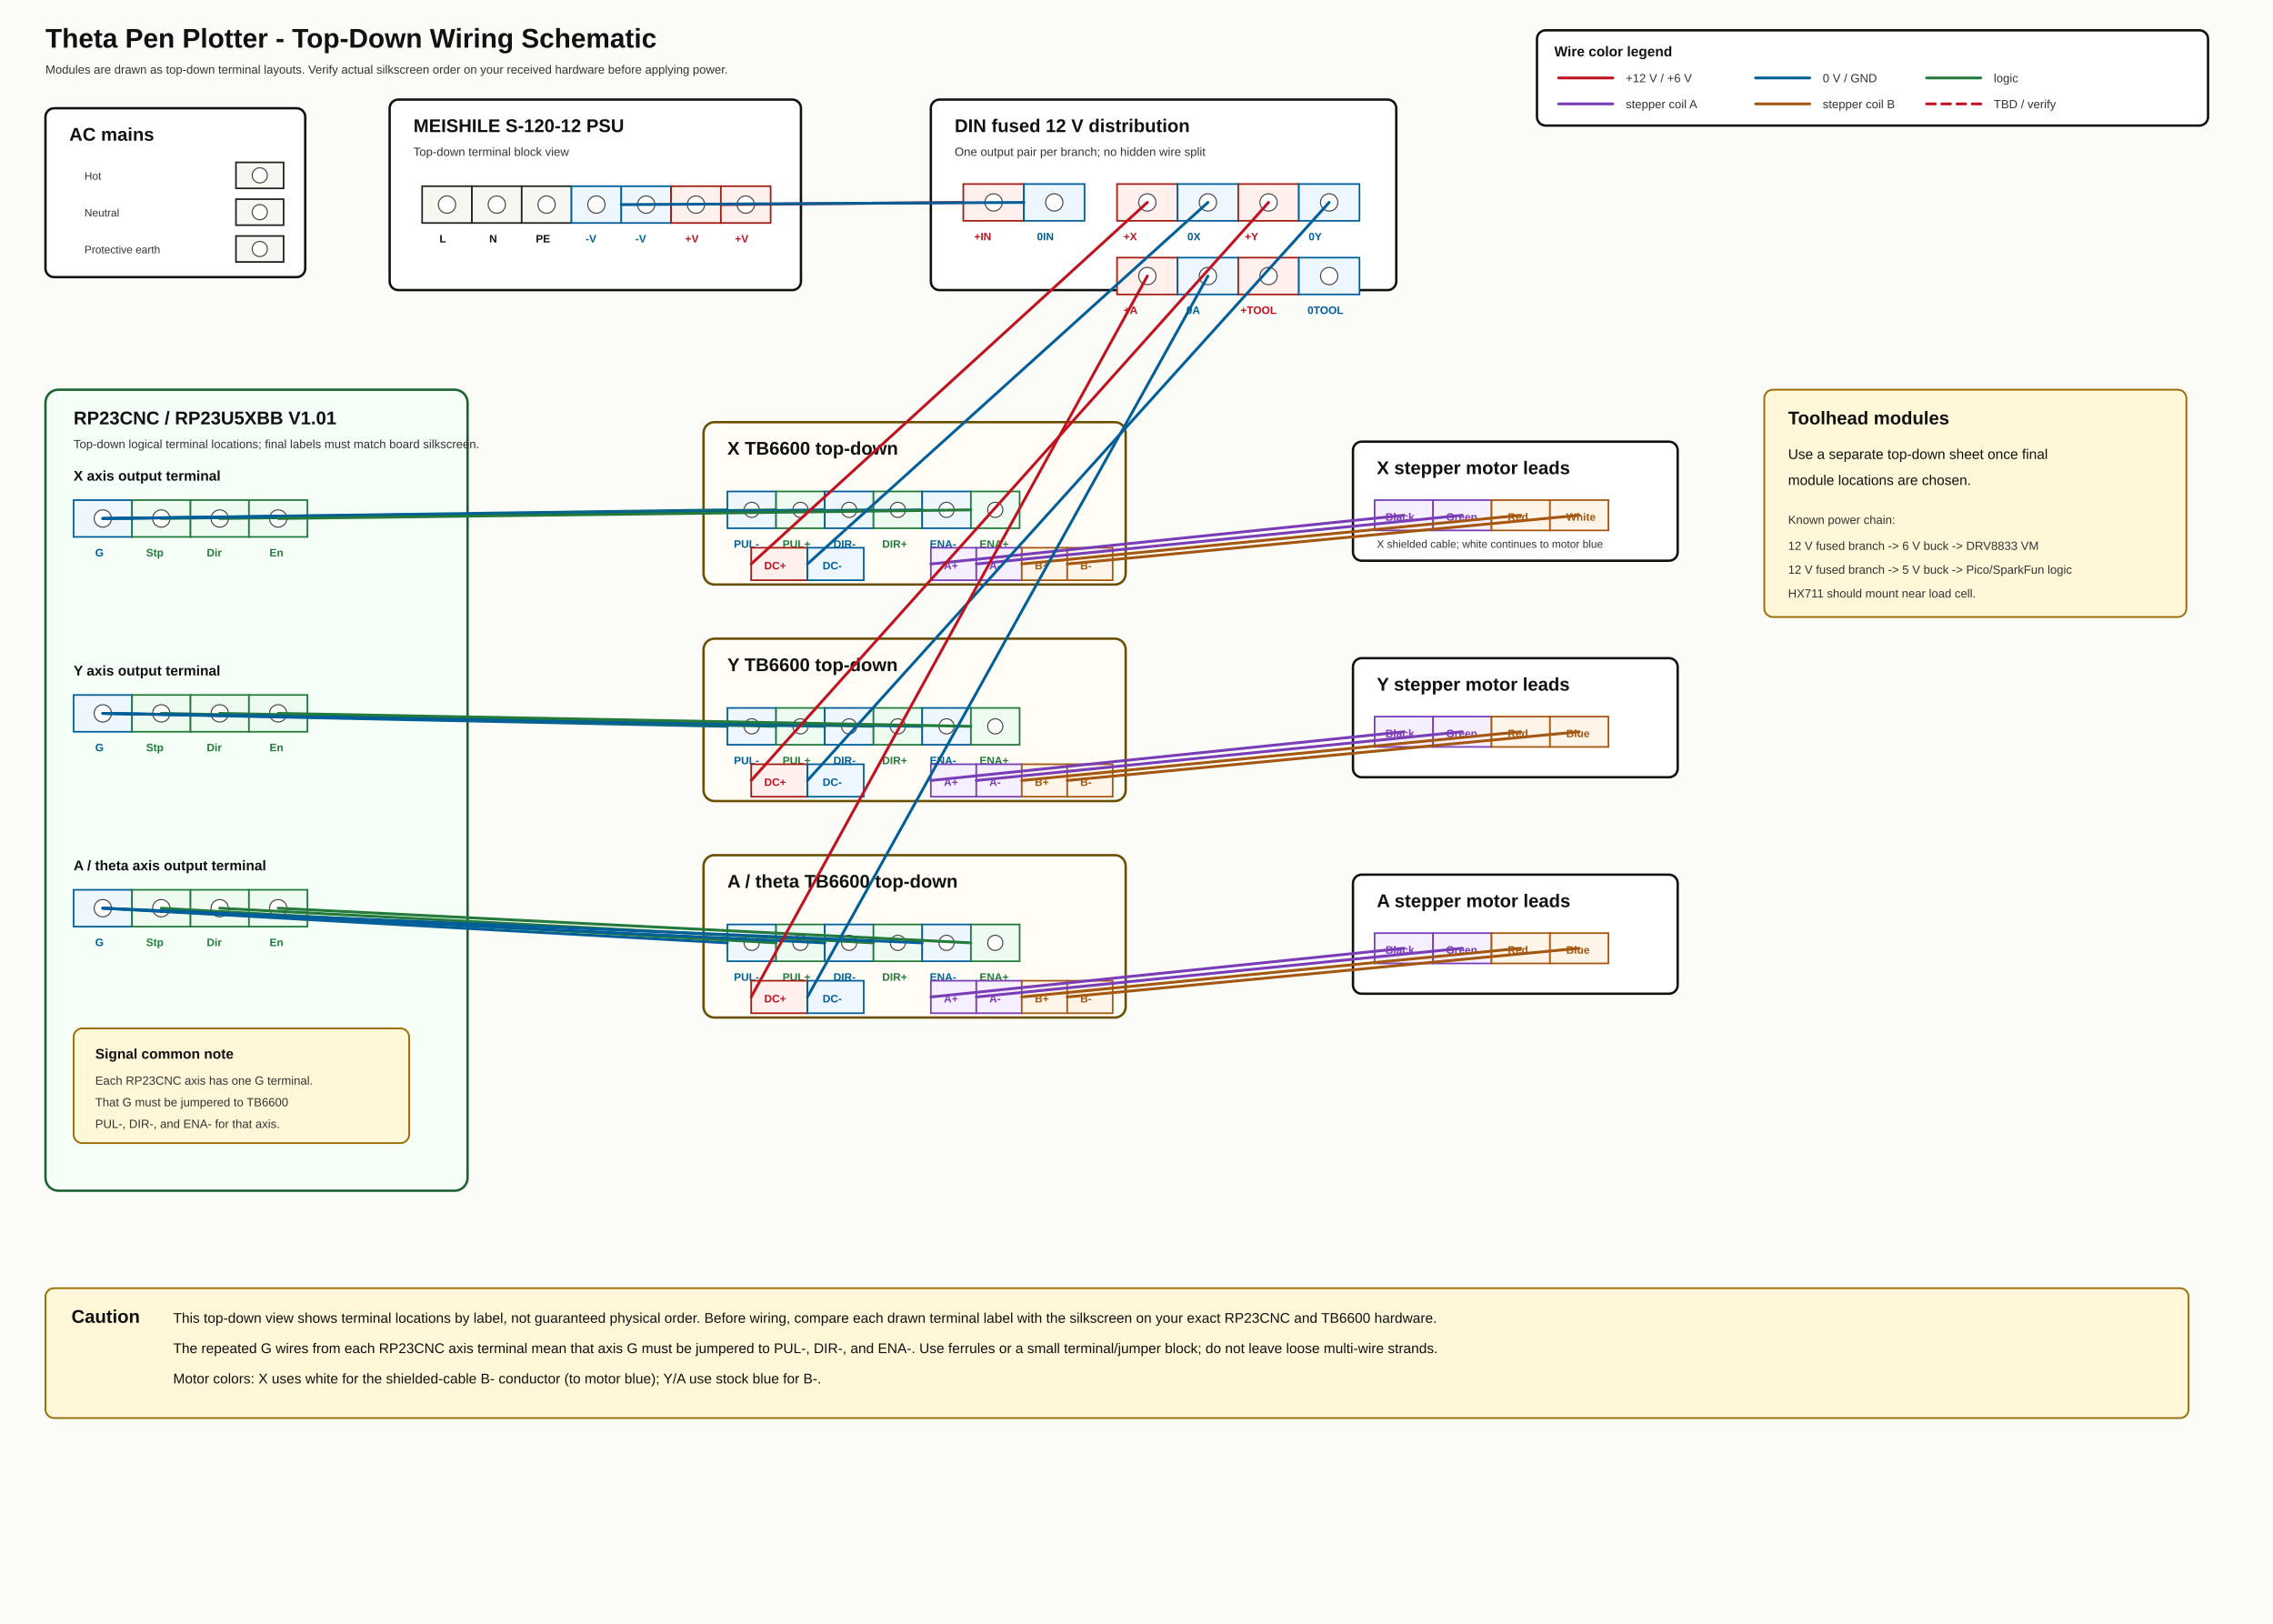
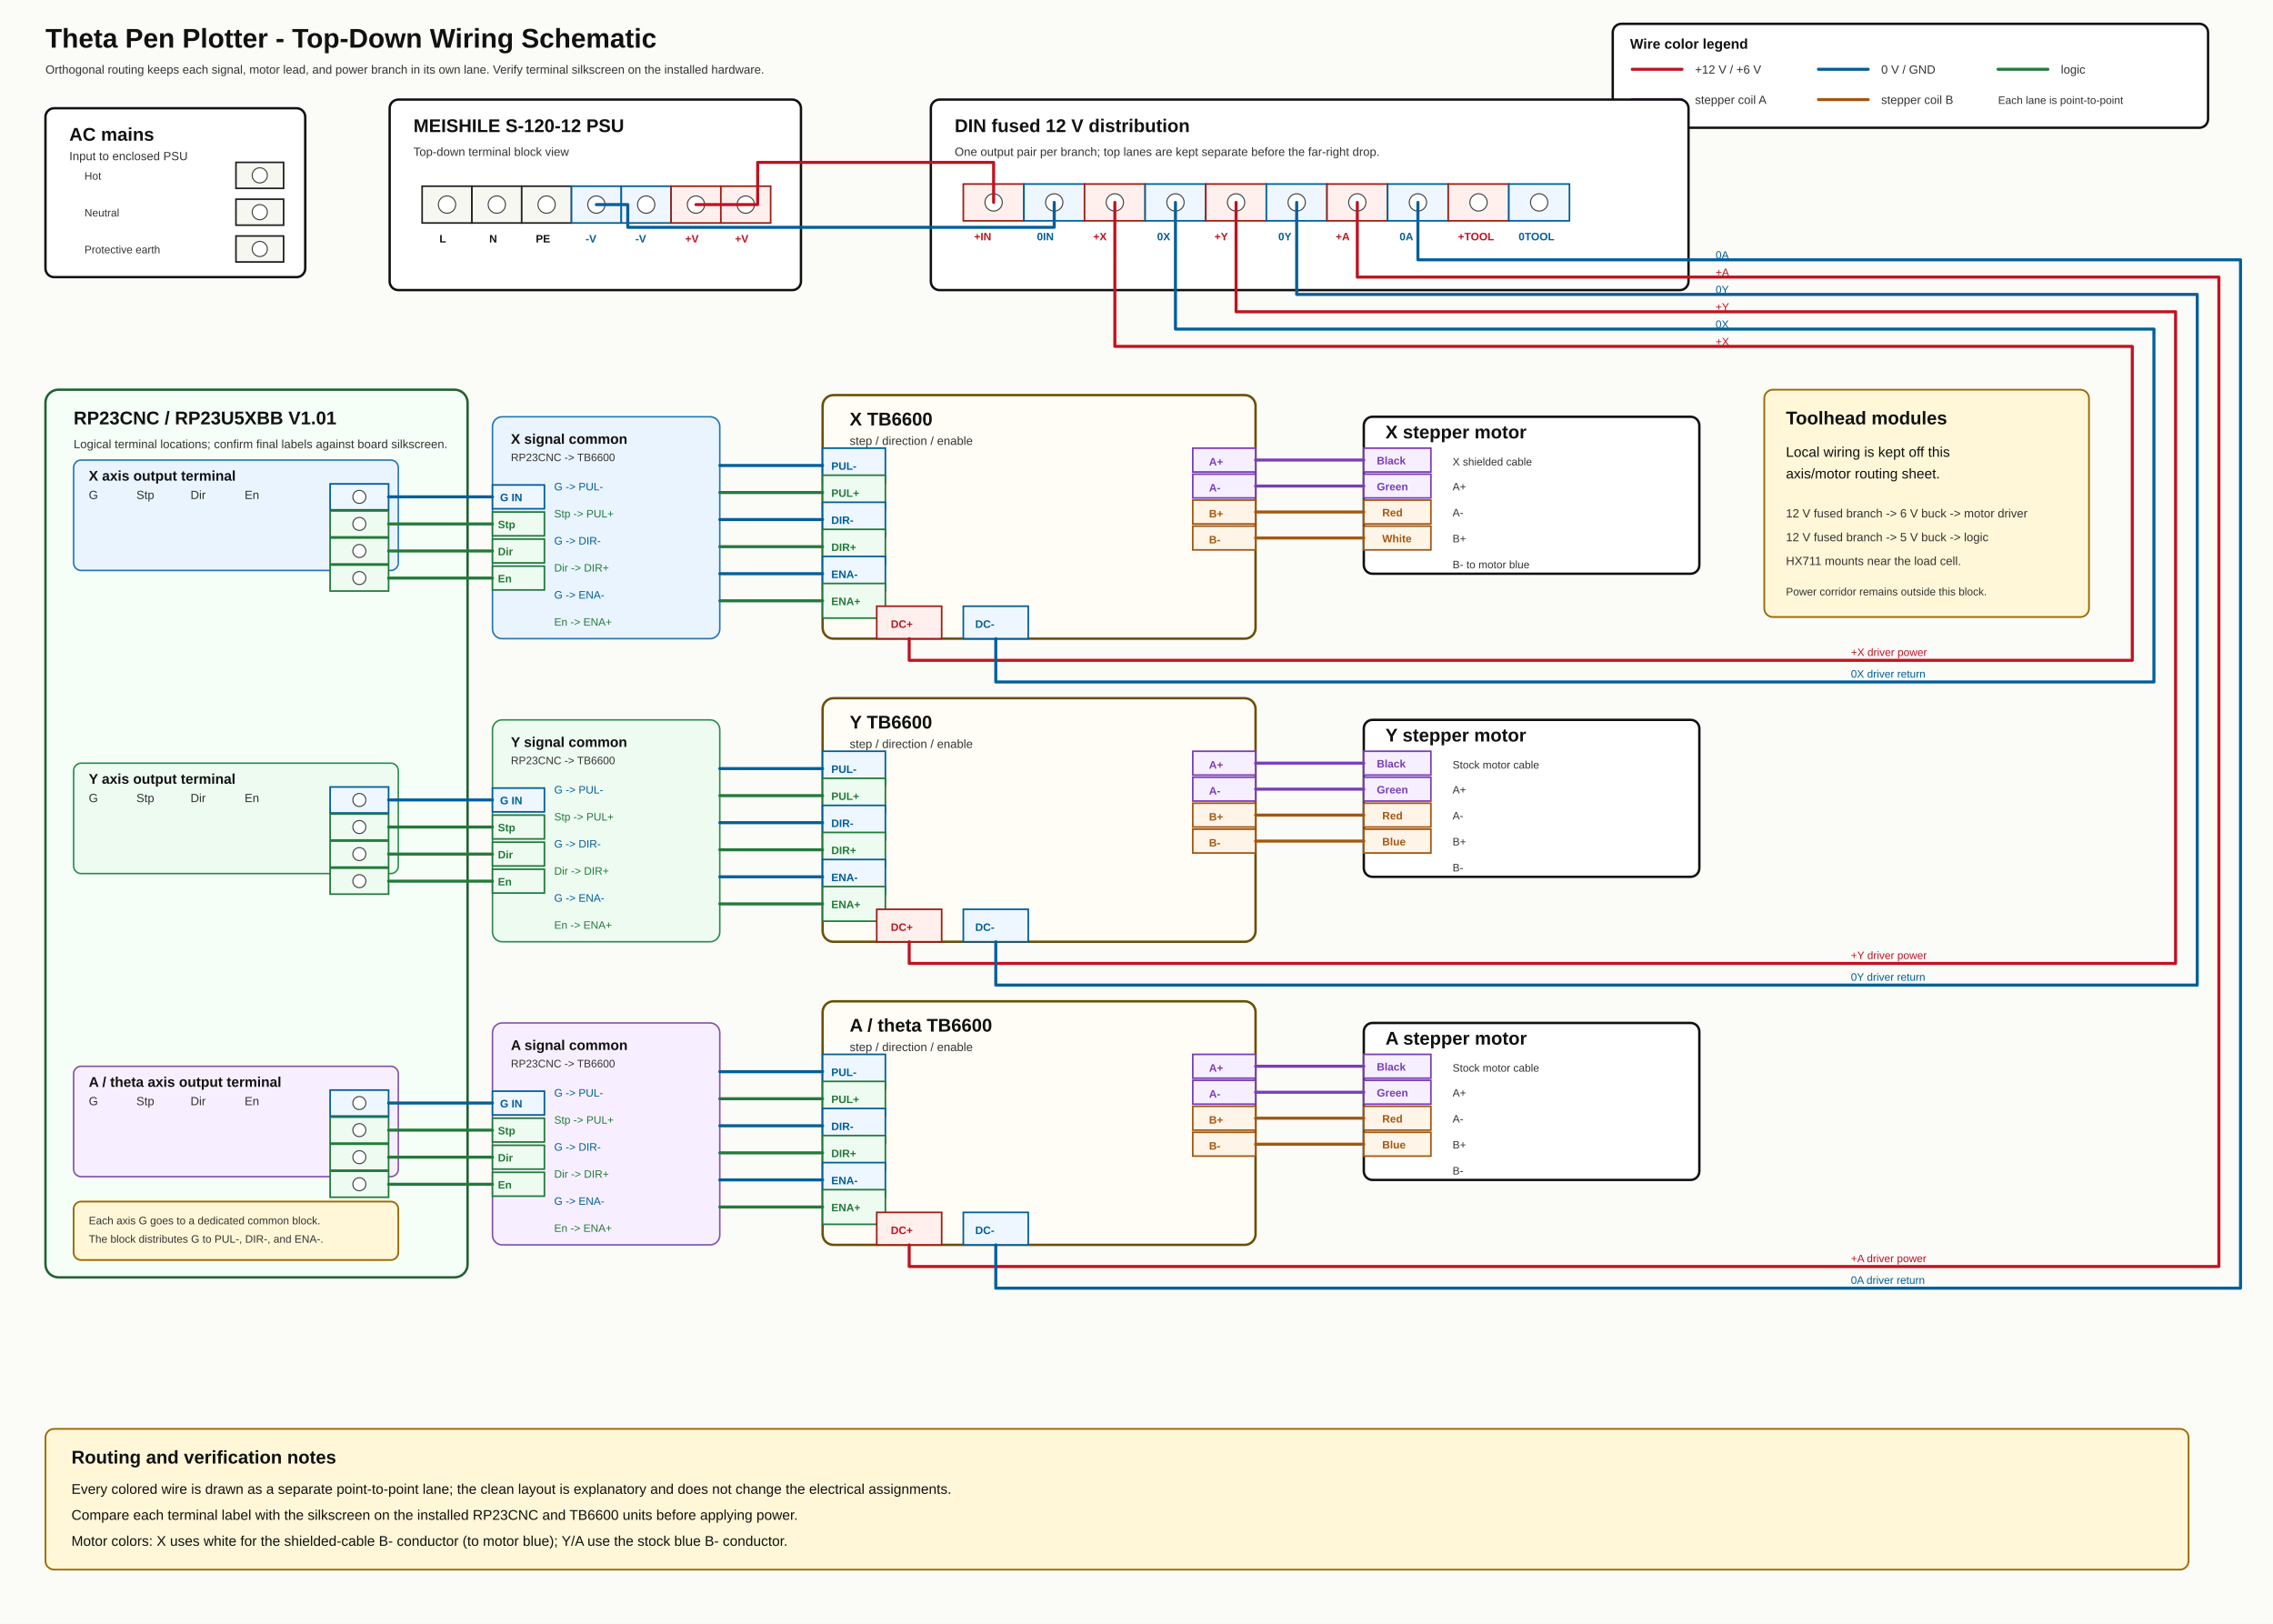
<svg xmlns="http://www.w3.org/2000/svg" width="2100" height="1500" viewBox="0 0 2100 1500">
  <defs>
    <style>
      .page { fill: #fbfbf8; }
      .module { fill: #fff; stroke: #101010; stroke-width: 2.2; }
      .board { fill: #f6fff7; stroke: #1c6330; stroke-width: 2.2; }
      .driver { fill: #fffdf6; stroke: #6b4f00; stroke-width: 2.2; }
      .terminal { fill: #f7f7f2; stroke: #222; stroke-width: 1.5; }
      .term-red { fill: #fff0ee; stroke: #9f1d13; stroke-width: 1.5; }
      .term-blue { fill: #eef6ff; stroke: #005f99; stroke-width: 1.5; }
      .term-green { fill: #eefbf1; stroke: #237a3b; stroke-width: 1.5; }
      .term-purple { fill: #f6efff; stroke: #7a3db8; stroke-width: 1.5; }
      .term-brown { fill: #fff4e8; stroke: #a45710; stroke-width: 1.5; }
-       .term-tbd { fill: #fff8f7; stroke: #c1121f; stroke-width: 1.7; stroke-dasharray: 5 4; }
      .screw { fill: #fff; stroke: #444; stroke-width: 1; }
-       .slot { stroke: #555; stroke-width: 1; }
-       .wire { fill: none; stroke-width: 2.6; stroke-linecap: round; stroke-linejoin: round; }
+       .wire { fill: none; stroke-width: 2.8; stroke-linecap: round; stroke-linejoin: round; }
      .pwr { stroke: #c1121f; }
      .gnd { stroke: #005f99; }
      .sig { stroke: #237a3b; }
      .coil-a { stroke: #7a3db8; }
      .coil-b { stroke: #a45710; }
-       .tbd { stroke: #c1121f; stroke-dasharray: 8 6; }
      .title { font: 700 25px Arial, sans-serif; fill: #111; }
      .h1 { font: 700 17px Arial, sans-serif; fill: #111; }
      .h2 { font: 700 13px Arial, sans-serif; fill: #111; }
      .txt { font: 13px Arial, sans-serif; fill: #111; }
      .small { font: 11px Arial, sans-serif; fill: #333; }
      .tiny { font: 10px Arial, sans-serif; fill: #333; }
      .pinlabel { font: 700 10px Arial, sans-serif; fill: #111; }
      .red { fill: #c1121f; }
      .blue { fill: #005f99; }
      .green { fill: #237a3b; }
      .purple { fill: #7a3db8; }
      .brown { fill: #a45710; }
      .note { fill: #fff7d7; stroke: #9a6b00; stroke-width: 1.6; }
+       .axis-x { fill: #e9f4ff; stroke: #2274b7; stroke-width: 1.4; }
+       .axis-y { fill: #eefbf1; stroke: #2b8b4b; stroke-width: 1.4; }
+       .axis-a { fill: #f7efff; stroke: #8251ad; stroke-width: 1.4; }
    </style>
  </defs>
  <rect class="page" x="0" y="0" width="2100" height="1500" />
  <text class="title" x="42" y="44">Theta Pen Plotter - Top-Down Wiring Schematic</text>
-   <text class="small" x="42" y="68">Modules are drawn as top-down terminal layouts. Verify actual silkscreen order on your received hardware before applying power.</text>
-   <g transform="translate(1420 28)">
-     <rect class="module" x="0" y="0" width="620" height="88" rx="8" />
-     <text class="h2" x="16" y="24">Wire color legend</text>
-     <line class="wire pwr" x1="20" y1="44" x2="70" y2="44" />
-     <text class="small" x="82" y="48">+12 V / +6 V</text>
-     <line class="wire gnd" x1="202" y1="44" x2="252" y2="44" />
-     <text class="small" x="264" y="48">0 V / GND</text>
-     <line class="wire sig" x1="360" y1="44" x2="410" y2="44" />
-     <text class="small" x="422" y="48">logic</text>
-     <line class="wire coil-a" x1="20" y1="68" x2="70" y2="68" />
-     <text class="small" x="82" y="72">stepper coil A</text>
-     <line class="wire coil-b" x1="202" y1="68" x2="252" y2="68" />
-     <text class="small" x="264" y="72">stepper coil B</text>
-     <line class="wire tbd" x1="360" y1="68" x2="410" y2="68" />
-     <text class="small" x="422" y="72">TBD / verify</text>
+   <text class="small" x="42" y="68">Orthogonal routing keeps each signal, motor lead, and power branch in its own lane. Verify terminal silkscreen on the installed hardware.</text>
+   <g transform="translate(1490 22)">
+     <rect class="module" x="0" y="0" width="550" height="96" rx="8" />
+     <text class="h2" x="16" y="23">Wire color legend</text>
+     <line class="wire pwr" x1="18" y1="42" x2="64" y2="42" />
+     <text class="small" x="76" y="46">+12 V / +6 V</text>
+     <line class="wire gnd" x1="190" y1="42" x2="236" y2="42" />
+     <text class="small" x="248" y="46">0 V / GND</text>
+     <line class="wire sig" x1="356" y1="42" x2="402" y2="42" />
+     <text class="small" x="414" y="46">logic</text>
+     <line class="wire coil-a" x1="18" y1="70" x2="64" y2="70" />
+     <text class="small" x="76" y="74">stepper coil A</text>
+     <line class="wire coil-b" x1="190" y1="70" x2="236" y2="70" />
+     <text class="small" x="248" y="74">stepper coil B</text>
+     <text class="tiny" x="356" y="74">Each lane is point-to-point</text>
  </g>
  <g id="power">
    <rect class="module" x="42" y="100" width="240" height="156" rx="8" />
    <text class="h1" x="64" y="130">AC mains</text>
+     <text class="small" x="64" y="148">Input to enclosed PSU</text>
    <rect class="terminal" x="218" y="150" width="44" height="24" />
    <circle class="screw" cx="240" cy="162" r="7" />
    <text class="tiny" x="78" y="166">Hot</text>
    <rect class="terminal" x="218" y="184" width="44" height="24" />
    <circle class="screw" cx="240" cy="196" r="7" />
    <text class="tiny" x="78" y="200">Neutral</text>
    <rect class="terminal" x="218" y="218" width="44" height="24" />
    <circle class="screw" cx="240" cy="230" r="7" />
    <text class="tiny" x="78" y="234">Protective earth</text>
    <rect class="module" x="360" y="92" width="380" height="176" rx="8" />
    <text class="h1" x="382" y="122">MEISHILE S-120-12 PSU</text>
    <text class="small" x="382" y="144">Top-down terminal block view</text>
    <g transform="translate(390 172)">
      <rect class="terminal" x="0" y="0" width="46" height="34" />
      <circle class="screw" cx="23" cy="17" r="8" />
      <text class="pinlabel" x="16" y="52">L</text>
      <rect class="terminal" x="46" y="0" width="46" height="34" />
      <circle class="screw" cx="69" cy="17" r="8" />
      <text class="pinlabel" x="62" y="52">N</text>
      <rect class="terminal" x="92" y="0" width="46" height="34" />
      <circle class="screw" cx="115" cy="17" r="8" />
      <text class="pinlabel" x="105" y="52">PE</text>
      <rect class="term-blue" x="138" y="0" width="46" height="34" />
      <circle class="screw" cx="161" cy="17" r="8" />
      <text class="pinlabel blue" x="151" y="52">-V</text>
      <rect class="term-blue" x="184" y="0" width="46" height="34" />
      <circle class="screw" cx="207" cy="17" r="8" />
      <text class="pinlabel blue" x="197" y="52">-V</text>
      <rect class="term-red" x="230" y="0" width="46" height="34" />
      <circle class="screw" cx="253" cy="17" r="8" />
      <text class="pinlabel red" x="243" y="52">+V</text>
      <rect class="term-red" x="276" y="0" width="46" height="34" />
      <circle class="screw" cx="299" cy="17" r="8" />
      <text class="pinlabel red" x="289" y="52">+V</text>
    </g>
-     <line class="wire" x1="262" y1="162" x2="390" y2="189" />
-     <line class="wire" x1="262" y1="196" x2="436" y2="189" />
-     <line class="wire" x1="262" y1="230" x2="482" y2="189" />
-     <rect class="module" x="860" y="92" width="430" height="176" rx="8" />
+     <path class="wire" d="M262 162 H320 V150 H413 V189" />
+     <path class="wire" d="M262 196 H340 V170 H459 V189" />
+     <path class="wire" d="M262 230 H300 V250 H505 V189" />
+     <rect class="module" x="860" y="92" width="700" height="176" rx="8" />
    <text class="h1" x="882" y="122">DIN fused 12 V distribution</text>
-     <text class="small" x="882" y="144">One output pair per branch; no hidden wire split</text>
+     <text class="small" x="882" y="144">One output pair per branch; top lanes are kept separate before the far-right drop.</text>
    <g transform="translate(890 170)">
      <rect class="term-red" x="0" y="0" width="56" height="34" />
      <circle class="screw" cx="28" cy="17" r="8" />
      <text class="pinlabel red" x="10" y="52">+IN</text>
      <rect class="term-blue" x="56" y="0" width="56" height="34" />
      <circle class="screw" cx="84" cy="17" r="8" />
      <text class="pinlabel blue" x="68" y="52">0IN</text>
-       <rect class="term-red" x="142" y="0" width="56" height="34" />
-       <circle class="screw" cx="170" cy="17" r="8" />
-       <text class="pinlabel red" x="148" y="52">+X</text>
-       <rect class="term-blue" x="198" y="0" width="56" height="34" />
-       <circle class="screw" cx="226" cy="17" r="8" />
-       <text class="pinlabel blue" x="207" y="52">0X</text>
-       <rect class="term-red" x="254" y="0" width="56" height="34" />
-       <circle class="screw" cx="282" cy="17" r="8" />
-       <text class="pinlabel red" x="260" y="52">+Y</text>
-       <rect class="term-blue" x="310" y="0" width="56" height="34" />
-       <circle class="screw" cx="338" cy="17" r="8" />
-       <text class="pinlabel blue" x="319" y="52">0Y</text>
-     </g>
-     <g transform="translate(1032 238)">
-       <rect class="term-red" x="0" y="0" width="56" height="34" />
-       <circle class="screw" cx="28" cy="17" r="8" />
-       <text class="pinlabel red" x="6" y="52">+A</text>
-       <rect class="term-blue" x="56" y="0" width="56" height="34" />
-       <circle class="screw" cx="84" cy="17" r="8" />
-       <text class="pinlabel blue" x="64" y="52">0A</text>
      <rect class="term-red" x="112" y="0" width="56" height="34" />
      <circle class="screw" cx="140" cy="17" r="8" />
-       <text class="pinlabel red" x="114" y="52">+TOOL</text>
+       <text class="pinlabel red" x="120" y="52">+X</text>
      <rect class="term-blue" x="168" y="0" width="56" height="34" />
      <circle class="screw" cx="196" cy="17" r="8" />
-       <text class="pinlabel blue" x="176" y="52">0TOOL</text>
-     </g>
-     <line class="wire pwr" x1="666" y1="189" x2="890" y2="187" />
-     <line class="wire gnd" x1="574" y1="189" x2="946" y2="187" />
+       <text class="pinlabel blue" x="179" y="52">0X</text>
+       <rect class="term-red" x="224" y="0" width="56" height="34" />
+       <circle class="screw" cx="252" cy="17" r="8" />
+       <text class="pinlabel red" x="232" y="52">+Y</text>
+       <rect class="term-blue" x="280" y="0" width="56" height="34" />
+       <circle class="screw" cx="308" cy="17" r="8" />
+       <text class="pinlabel blue" x="291" y="52">0Y</text>
+       <rect class="term-red" x="336" y="0" width="56" height="34" />
+       <circle class="screw" cx="364" cy="17" r="8" />
+       <text class="pinlabel red" x="344" y="52">+A</text>
+       <rect class="term-blue" x="392" y="0" width="56" height="34" />
+       <circle class="screw" cx="420" cy="17" r="8" />
+       <text class="pinlabel blue" x="403" y="52">0A</text>
+       <rect class="term-red" x="448" y="0" width="56" height="34" />
+       <circle class="screw" cx="476" cy="17" r="8" />
+       <text class="pinlabel red" x="457" y="52">+TOOL</text>
+       <rect class="term-blue" x="504" y="0" width="56" height="34" />
+       <circle class="screw" cx="532" cy="17" r="8" />
+       <text class="pinlabel blue" x="513" y="52">0TOOL</text>
+     </g>
+     <path class="wire pwr" d="M643 189 H700 V150 H918 V187" />
+     <path class="wire gnd" d="M551 189 H580 V210 H974 V187" />
+     <text class="tiny red" x="1585" y="319">+X</text>
+     <text class="tiny blue" x="1585" y="303">0X</text>
+     <text class="tiny red" x="1585" y="287">+Y</text>
+     <text class="tiny blue" x="1585" y="271">0Y</text>
+     <text class="tiny red" x="1585" y="255">+A</text>
+     <text class="tiny blue" x="1585" y="239">0A</text>
  </g>
  <g id="rp23">
-     <rect class="board" x="42" y="360" width="390" height="740" rx="12" />
+     <rect class="board" x="42" y="360" width="390" height="820" rx="12" />
    <text class="h1" x="68" y="392">RP23CNC / RP23U5XBB V1.01</text>
-     <text class="small" x="68" y="414">Top-down logical terminal locations; final labels must match board silkscreen.</text>
-     <g transform="translate(68 462)">
-       <text class="h2" x="0" y="-18">X axis output terminal</text>
-       <rect class="term-blue" x="0" y="0" width="54" height="34" />
-       <circle class="screw" cx="27" cy="17" r="8" />
-       <text class="pinlabel blue" x="20" y="52">G</text>
-       <rect class="term-green" x="54" y="0" width="54" height="34" />
-       <circle class="screw" cx="81" cy="17" r="8" />
-       <text class="pinlabel green" x="67" y="52">Stp</text>
-       <rect class="term-green" x="108" y="0" width="54" height="34" />
-       <circle class="screw" cx="135" cy="17" r="8" />
-       <text class="pinlabel green" x="123" y="52">Dir</text>
-       <rect class="term-green" x="162" y="0" width="54" height="34" />
-       <circle class="screw" cx="189" cy="17" r="8" />
-       <text class="pinlabel green" x="181" y="52">En</text>
-     </g>
-     <g transform="translate(68 642)">
-       <text class="h2" x="0" y="-18">Y axis output terminal</text>
-       <rect class="term-blue" x="0" y="0" width="54" height="34" />
-       <circle class="screw" cx="27" cy="17" r="8" />
-       <text class="pinlabel blue" x="20" y="52">G</text>
-       <rect class="term-green" x="54" y="0" width="54" height="34" />
-       <circle class="screw" cx="81" cy="17" r="8" />
-       <text class="pinlabel green" x="67" y="52">Stp</text>
-       <rect class="term-green" x="108" y="0" width="54" height="34" />
-       <circle class="screw" cx="135" cy="17" r="8" />
-       <text class="pinlabel green" x="123" y="52">Dir</text>
-       <rect class="term-green" x="162" y="0" width="54" height="34" />
-       <circle class="screw" cx="189" cy="17" r="8" />
-       <text class="pinlabel green" x="181" y="52">En</text>
-     </g>
-     <g transform="translate(68 822)">
-       <text class="h2" x="0" y="-18">A / theta axis output terminal</text>
-       <rect class="term-blue" x="0" y="0" width="54" height="34" />
-       <circle class="screw" cx="27" cy="17" r="8" />
-       <text class="pinlabel blue" x="20" y="52">G</text>
-       <rect class="term-green" x="54" y="0" width="54" height="34" />
-       <circle class="screw" cx="81" cy="17" r="8" />
-       <text class="pinlabel green" x="67" y="52">Stp</text>
-       <rect class="term-green" x="108" y="0" width="54" height="34" />
-       <circle class="screw" cx="135" cy="17" r="8" />
-       <text class="pinlabel green" x="123" y="52">Dir</text>
-       <rect class="term-green" x="162" y="0" width="54" height="34" />
-       <circle class="screw" cx="189" cy="17" r="8" />
-       <text class="pinlabel green" x="181" y="52">En</text>
-     </g>
-     <rect class="note" x="68" y="950" width="310" height="106" rx="8" />
-     <text class="h2" x="88" y="978">Signal common note</text>
-     <text class="small" x="88" y="1002">Each RP23CNC axis has one G terminal.</text>
-     <text class="small" x="88" y="1022">That G must be jumpered to TB6600</text>
-     <text class="small" x="88" y="1042">PUL-, DIR-, and ENA- for that axis.</text>
-   </g>
-   <g id="x-driver" transform="translate(650 390)">
-     <rect class="driver" x="0" y="0" width="390" height="150" rx="10" />
-     <text class="h1" x="22" y="30">X TB6600 top-down</text>
-     <g transform="translate(22 64)">
-       <rect class="term-blue" x="0" y="0" width="45" height="34" />
-       <circle class="screw" cx="22.5" cy="17" r="7" />
-       <text class="pinlabel blue" x="6" y="52">PUL-</text>
-       <rect class="term-green" x="45" y="0" width="45" height="34" />
-       <circle class="screw" cx="67.5" cy="17" r="7" />
-       <text class="pinlabel green" x="51" y="52">PUL+</text>
-       <rect class="term-blue" x="90" y="0" width="45" height="34" />
-       <circle class="screw" cx="112.5" cy="17" r="7" />
-       <text class="pinlabel blue" x="98" y="52">DIR-</text>
-       <rect class="term-green" x="135" y="0" width="45" height="34" />
-       <circle class="screw" cx="157.5" cy="17" r="7" />
-       <text class="pinlabel green" x="143" y="52">DIR+</text>
-       <rect class="term-blue" x="180" y="0" width="45" height="34" />
-       <circle class="screw" cx="202.5" cy="17" r="7" />
-       <text class="pinlabel blue" x="187" y="52">ENA-</text>
-       <rect class="term-green" x="225" y="0" width="45" height="34" />
-       <circle class="screw" cx="247.5" cy="17" r="7" />
-       <text class="pinlabel green" x="233" y="52">ENA+</text>
-     </g>
-     <g transform="translate(44 116)">
-       <rect class="term-red" x="0" y="0" width="52" height="30" />
-       <text class="pinlabel red" x="12" y="20">DC+</text>
-       <rect class="term-blue" x="52" y="0" width="52" height="30" />
-       <text class="pinlabel blue" x="66" y="20">DC-</text>
-       <rect class="term-purple" x="166" y="0" width="42" height="30" />
-       <text class="pinlabel purple" x="178" y="20">A+</text>
-       <rect class="term-purple" x="208" y="0" width="42" height="30" />
-       <text class="pinlabel purple" x="220" y="20">A-</text>
-       <rect class="term-brown" x="250" y="0" width="42" height="30" />
-       <text class="pinlabel brown" x="262" y="20">B+</text>
-       <rect class="term-brown" x="292" y="0" width="42" height="30" />
-       <text class="pinlabel brown" x="304" y="20">B-</text>
-     </g>
-   </g>
-   <g id="y-driver" transform="translate(650 590)">
-     <rect class="driver" x="0" y="0" width="390" height="150" rx="10" />
-     <text class="h1" x="22" y="30">Y TB6600 top-down</text>
-     <g transform="translate(22 64)">
-       <rect class="term-blue" x="0" y="0" width="45" height="34" />
-       <circle class="screw" cx="22.5" cy="17" r="7" />
-       <text class="pinlabel blue" x="6" y="52">PUL-</text>
-       <rect class="term-green" x="45" y="0" width="45" height="34" />
-       <circle class="screw" cx="67.5" cy="17" r="7" />
-       <text class="pinlabel green" x="51" y="52">PUL+</text>
-       <rect class="term-blue" x="90" y="0" width="45" height="34" />
-       <circle class="screw" cx="112.5" cy="17" r="7" />
-       <text class="pinlabel blue" x="98" y="52">DIR-</text>
-       <rect class="term-green" x="135" y="0" width="45" height="34" />
-       <circle class="screw" cx="157.5" cy="17" r="7" />
-       <text class="pinlabel green" x="143" y="52">DIR+</text>
-       <rect class="term-blue" x="180" y="0" width="45" height="34" />
-       <circle class="screw" cx="202.5" cy="17" r="7" />
-       <text class="pinlabel blue" x="187" y="52">ENA-</text>
-       <rect class="term-green" x="225" y="0" width="45" height="34" />
-       <circle class="screw" cx="247.5" cy="17" r="7" />
-       <text class="pinlabel green" x="233" y="52">ENA+</text>
-     </g>
-     <g transform="translate(44 116)">
-       <rect class="term-red" x="0" y="0" width="52" height="30" />
-       <text class="pinlabel red" x="12" y="20">DC+</text>
-       <rect class="term-blue" x="52" y="0" width="52" height="30" />
-       <text class="pinlabel blue" x="66" y="20">DC-</text>
-       <rect class="term-purple" x="166" y="0" width="42" height="30" />
-       <text class="pinlabel purple" x="178" y="20">A+</text>
-       <rect class="term-purple" x="208" y="0" width="42" height="30" />
-       <text class="pinlabel purple" x="220" y="20">A-</text>
-       <rect class="term-brown" x="250" y="0" width="42" height="30" />
-       <text class="pinlabel brown" x="262" y="20">B+</text>
-       <rect class="term-brown" x="292" y="0" width="42" height="30" />
-       <text class="pinlabel brown" x="304" y="20">B-</text>
-     </g>
-   </g>
-   <g id="a-driver" transform="translate(650 790)">
-     <rect class="driver" x="0" y="0" width="390" height="150" rx="10" />
-     <text class="h1" x="22" y="30">A / theta TB6600 top-down</text>
-     <g transform="translate(22 64)">
-       <rect class="term-blue" x="0" y="0" width="45" height="34" />
-       <circle class="screw" cx="22.5" cy="17" r="7" />
-       <text class="pinlabel blue" x="6" y="52">PUL-</text>
-       <rect class="term-green" x="45" y="0" width="45" height="34" />
-       <circle class="screw" cx="67.5" cy="17" r="7" />
-       <text class="pinlabel green" x="51" y="52">PUL+</text>
-       <rect class="term-blue" x="90" y="0" width="45" height="34" />
-       <circle class="screw" cx="112.5" cy="17" r="7" />
-       <text class="pinlabel blue" x="98" y="52">DIR-</text>
-       <rect class="term-green" x="135" y="0" width="45" height="34" />
-       <circle class="screw" cx="157.5" cy="17" r="7" />
-       <text class="pinlabel green" x="143" y="52">DIR+</text>
-       <rect class="term-blue" x="180" y="0" width="45" height="34" />
-       <circle class="screw" cx="202.5" cy="17" r="7" />
-       <text class="pinlabel blue" x="187" y="52">ENA-</text>
-       <rect class="term-green" x="225" y="0" width="45" height="34" />
-       <circle class="screw" cx="247.5" cy="17" r="7" />
-       <text class="pinlabel green" x="233" y="52">ENA+</text>
-     </g>
-     <g transform="translate(44 116)">
-       <rect class="term-red" x="0" y="0" width="52" height="30" />
-       <text class="pinlabel red" x="12" y="20">DC+</text>
-       <rect class="term-blue" x="52" y="0" width="52" height="30" />
-       <text class="pinlabel blue" x="66" y="20">DC-</text>
-       <rect class="term-purple" x="166" y="0" width="42" height="30" />
-       <text class="pinlabel purple" x="178" y="20">A+</text>
-       <rect class="term-purple" x="208" y="0" width="42" height="30" />
-       <text class="pinlabel purple" x="220" y="20">A-</text>
-       <rect class="term-brown" x="250" y="0" width="42" height="30" />
-       <text class="pinlabel brown" x="262" y="20">B+</text>
-       <rect class="term-brown" x="292" y="0" width="42" height="30" />
-       <text class="pinlabel brown" x="304" y="20">B-</text>
-     </g>
+     <text class="small" x="68" y="414">Logical terminal locations; confirm final labels against board silkscreen.</text>
+     <rect class="axis-x" x="68" y="425" width="300" height="102" rx="7" />
+     <text class="h2" x="82" y="444">X axis output terminal</text>
+     <text class="small" x="82" y="461">G</text>
+     <text class="small" x="126" y="461">Stp</text>
+     <text class="small" x="176" y="461">Dir</text>
+     <text class="small" x="226" y="461">En</text>
+     <rect class="term-blue" x="305" y="447" width="54" height="24" />
+     <circle class="screw" cx="332" cy="459" r="6" />
+     <rect class="term-green" x="305" y="472" width="54" height="24" />
+     <circle class="screw" cx="332" cy="484" r="6" />
+     <rect class="term-green" x="305" y="497" width="54" height="24" />
+     <circle class="screw" cx="332" cy="509" r="6" />
+     <rect class="term-green" x="305" y="522" width="54" height="24" />
+     <circle class="screw" cx="332" cy="534" r="6" />
+     <rect class="axis-y" x="68" y="705" width="300" height="102" rx="7" />
+     <text class="h2" x="82" y="724">Y axis output terminal</text>
+     <text class="small" x="82" y="741">G</text>
+     <text class="small" x="126" y="741">Stp</text>
+     <text class="small" x="176" y="741">Dir</text>
+     <text class="small" x="226" y="741">En</text>
+     <rect class="term-blue" x="305" y="727" width="54" height="24" />
+     <circle class="screw" cx="332" cy="739" r="6" />
+     <rect class="term-green" x="305" y="752" width="54" height="24" />
+     <circle class="screw" cx="332" cy="764" r="6" />
+     <rect class="term-green" x="305" y="777" width="54" height="24" />
+     <circle class="screw" cx="332" cy="789" r="6" />
+     <rect class="term-green" x="305" y="802" width="54" height="24" />
+     <circle class="screw" cx="332" cy="814" r="6" />
+     <rect class="axis-a" x="68" y="985" width="300" height="102" rx="7" />
+     <text class="h2" x="82" y="1004">A / theta axis output terminal</text>
+     <text class="small" x="82" y="1021">G</text>
+     <text class="small" x="126" y="1021">Stp</text>
+     <text class="small" x="176" y="1021">Dir</text>
+     <text class="small" x="226" y="1021">En</text>
+     <rect class="term-blue" x="305" y="1007" width="54" height="24" />
+     <circle class="screw" cx="332" cy="1019" r="6" />
+     <rect class="term-green" x="305" y="1032" width="54" height="24" />
+     <circle class="screw" cx="332" cy="1044" r="6" />
+     <rect class="term-green" x="305" y="1057" width="54" height="24" />
+     <circle class="screw" cx="332" cy="1069" r="6" />
+     <rect class="term-green" x="305" y="1082" width="54" height="24" />
+     <circle class="screw" cx="332" cy="1094" r="6" />
+     <rect class="note" x="68" y="1110" width="300" height="54" rx="7" />
+     <text class="tiny" x="82" y="1131">Each axis G goes to a dedicated common block.</text>
+     <text class="tiny" x="82" y="1148">The block distributes G to PUL-, DIR-, and ENA-.</text>
+   </g>
+   <g id="common-blocks">
+     <g>
+       <rect class="axis-x" x="455" y="385" width="210" height="205" rx="9" />
+       <text class="h2" x="472" y="410">X signal common</text>
+       <text class="tiny" x="472" y="426">RP23CNC -&gt; TB6600</text>
+       <rect class="term-blue" x="455" y="448" width="48" height="22" />
+       <text class="pinlabel blue" x="462" y="463">G IN</text>
+       <rect class="term-green" x="455" y="473" width="48" height="22" />
+       <text class="pinlabel green" x="460" y="488">Stp</text>
+       <rect class="term-green" x="455" y="498" width="48" height="22" />
+       <text class="pinlabel green" x="460" y="513">Dir</text>
+       <rect class="term-green" x="455" y="523" width="48" height="22" />
+       <text class="pinlabel green" x="460" y="538">En</text>
+       <text class="tiny blue" x="512" y="453">G -&gt; PUL-</text>
+       <text class="tiny green" x="512" y="478">Stp -&gt; PUL+</text>
+       <text class="tiny blue" x="512" y="503">G -&gt; DIR-</text>
+       <text class="tiny green" x="512" y="528">Dir -&gt; DIR+</text>
+       <text class="tiny blue" x="512" y="553">G -&gt; ENA-</text>
+       <text class="tiny green" x="512" y="578">En -&gt; ENA+</text>
+     </g>
+     <g>
+       <rect class="axis-y" x="455" y="665" width="210" height="205" rx="9" />
+       <text class="h2" x="472" y="690">Y signal common</text>
+       <text class="tiny" x="472" y="706">RP23CNC -&gt; TB6600</text>
+       <rect class="term-blue" x="455" y="728" width="48" height="22" />
+       <text class="pinlabel blue" x="462" y="743">G IN</text>
+       <rect class="term-green" x="455" y="753" width="48" height="22" />
+       <text class="pinlabel green" x="460" y="768">Stp</text>
+       <rect class="term-green" x="455" y="778" width="48" height="22" />
+       <text class="pinlabel green" x="460" y="793">Dir</text>
+       <rect class="term-green" x="455" y="803" width="48" height="22" />
+       <text class="pinlabel green" x="460" y="818">En</text>
+       <text class="tiny blue" x="512" y="733">G -&gt; PUL-</text>
+       <text class="tiny green" x="512" y="758">Stp -&gt; PUL+</text>
+       <text class="tiny blue" x="512" y="783">G -&gt; DIR-</text>
+       <text class="tiny green" x="512" y="808">Dir -&gt; DIR+</text>
+       <text class="tiny blue" x="512" y="833">G -&gt; ENA-</text>
+       <text class="tiny green" x="512" y="858">En -&gt; ENA+</text>
+     </g>
+     <g>
+       <rect class="axis-a" x="455" y="945" width="210" height="205" rx="9" />
+       <text class="h2" x="472" y="970">A signal common</text>
+       <text class="tiny" x="472" y="986">RP23CNC -&gt; TB6600</text>
+       <rect class="term-blue" x="455" y="1008" width="48" height="22" />
+       <text class="pinlabel blue" x="462" y="1023">G IN</text>
+       <rect class="term-green" x="455" y="1033" width="48" height="22" />
+       <text class="pinlabel green" x="460" y="1048">Stp</text>
+       <rect class="term-green" x="455" y="1058" width="48" height="22" />
+       <text class="pinlabel green" x="460" y="1073">Dir</text>
+       <rect class="term-green" x="455" y="1083" width="48" height="22" />
+       <text class="pinlabel green" x="460" y="1098">En</text>
+       <text class="tiny blue" x="512" y="1013">G -&gt; PUL-</text>
+       <text class="tiny green" x="512" y="1038">Stp -&gt; PUL+</text>
+       <text class="tiny blue" x="512" y="1063">G -&gt; DIR-</text>
+       <text class="tiny green" x="512" y="1088">Dir -&gt; DIR+</text>
+       <text class="tiny blue" x="512" y="1113">G -&gt; ENA-</text>
+       <text class="tiny green" x="512" y="1138">En -&gt; ENA+</text>
+     </g>
+   </g>
+   <g id="drivers">
+     <g>
+       <rect class="driver" x="760" y="365" width="400" height="225" rx="10" />
+       <text class="h1" x="785" y="393">X TB6600</text>
+       <text class="small" x="785" y="411">step / direction / enable</text>
+       <g transform="translate(760 414)">
+         <rect class="term-blue" x="0" y="0" width="58" height="32" />
+         <text class="pinlabel blue" x="8" y="20">PUL-</text>
+         <rect class="term-green" x="0" y="25" width="58" height="32" />
+         <text class="pinlabel green" x="8" y="45">PUL+</text>
+         <rect class="term-blue" x="0" y="50" width="58" height="32" />
+         <text class="pinlabel blue" x="8" y="70">DIR-</text>
+         <rect class="term-green" x="0" y="75" width="58" height="32" />
+         <text class="pinlabel green" x="8" y="95">DIR+</text>
+         <rect class="term-blue" x="0" y="100" width="58" height="32" />
+         <text class="pinlabel blue" x="8" y="120">ENA-</text>
+         <rect class="term-green" x="0" y="125" width="58" height="32" />
+         <text class="pinlabel green" x="8" y="145">ENA+</text>
+       </g>
+       <g transform="translate(810 560)">
+         <rect class="term-red" x="0" y="0" width="60" height="30" />
+         <text class="pinlabel red" x="13" y="20">DC+</text>
+         <rect class="term-blue" x="80" y="0" width="60" height="30" />
+         <text class="pinlabel blue" x="91" y="20">DC-</text>
+       </g>
+       <g transform="translate(1102 414)">
+         <rect class="term-purple" x="0" y="0" width="58" height="22" />
+         <text class="pinlabel purple" x="15" y="16">A+</text>
+         <rect class="term-purple" x="0" y="24" width="58" height="22" />
+         <text class="pinlabel purple" x="15" y="40">A-</text>
+         <rect class="term-brown" x="0" y="48" width="58" height="22" />
+         <text class="pinlabel brown" x="15" y="64">B+</text>
+         <rect class="term-brown" x="0" y="72" width="58" height="22" />
+         <text class="pinlabel brown" x="15" y="88">B-</text>
+       </g>
+     </g>
+     <g>
+       <rect class="driver" x="760" y="645" width="400" height="225" rx="10" />
+       <text class="h1" x="785" y="673">Y TB6600</text>
+       <text class="small" x="785" y="691">step / direction / enable</text>
+       <g transform="translate(760 694)">
+         <rect class="term-blue" x="0" y="0" width="58" height="32" />
+         <text class="pinlabel blue" x="8" y="20">PUL-</text>
+         <rect class="term-green" x="0" y="25" width="58" height="32" />
+         <text class="pinlabel green" x="8" y="45">PUL+</text>
+         <rect class="term-blue" x="0" y="50" width="58" height="32" />
+         <text class="pinlabel blue" x="8" y="70">DIR-</text>
+         <rect class="term-green" x="0" y="75" width="58" height="32" />
+         <text class="pinlabel green" x="8" y="95">DIR+</text>
+         <rect class="term-blue" x="0" y="100" width="58" height="32" />
+         <text class="pinlabel blue" x="8" y="120">ENA-</text>
+         <rect class="term-green" x="0" y="125" width="58" height="32" />
+         <text class="pinlabel green" x="8" y="145">ENA+</text>
+       </g>
+       <g transform="translate(810 840)">
+         <rect class="term-red" x="0" y="0" width="60" height="30" />
+         <text class="pinlabel red" x="13" y="20">DC+</text>
+         <rect class="term-blue" x="80" y="0" width="60" height="30" />
+         <text class="pinlabel blue" x="91" y="20">DC-</text>
+       </g>
+       <g transform="translate(1102 694)">
+         <rect class="term-purple" x="0" y="0" width="58" height="22" />
+         <text class="pinlabel purple" x="15" y="16">A+</text>
+         <rect class="term-purple" x="0" y="24" width="58" height="22" />
+         <text class="pinlabel purple" x="15" y="40">A-</text>
+         <rect class="term-brown" x="0" y="48" width="58" height="22" />
+         <text class="pinlabel brown" x="15" y="64">B+</text>
+         <rect class="term-brown" x="0" y="72" width="58" height="22" />
+         <text class="pinlabel brown" x="15" y="88">B-</text>
+       </g>
+     </g>
+     <g>
+       <rect class="driver" x="760" y="925" width="400" height="225" rx="10" />
+       <text class="h1" x="785" y="953">A / theta TB6600</text>
+       <text class="small" x="785" y="971">step / direction / enable</text>
+       <g transform="translate(760 974)">
+         <rect class="term-blue" x="0" y="0" width="58" height="32" />
+         <text class="pinlabel blue" x="8" y="20">PUL-</text>
+         <rect class="term-green" x="0" y="25" width="58" height="32" />
+         <text class="pinlabel green" x="8" y="45">PUL+</text>
+         <rect class="term-blue" x="0" y="50" width="58" height="32" />
+         <text class="pinlabel blue" x="8" y="70">DIR-</text>
+         <rect class="term-green" x="0" y="75" width="58" height="32" />
+         <text class="pinlabel green" x="8" y="95">DIR+</text>
+         <rect class="term-blue" x="0" y="100" width="58" height="32" />
+         <text class="pinlabel blue" x="8" y="120">ENA-</text>
+         <rect class="term-green" x="0" y="125" width="58" height="32" />
+         <text class="pinlabel green" x="8" y="145">ENA+</text>
+       </g>
+       <g transform="translate(810 1120)">
+         <rect class="term-red" x="0" y="0" width="60" height="30" />
+         <text class="pinlabel red" x="13" y="20">DC+</text>
+         <rect class="term-blue" x="80" y="0" width="60" height="30" />
+         <text class="pinlabel blue" x="91" y="20">DC-</text>
+       </g>
+       <g transform="translate(1102 974)">
+         <rect class="term-purple" x="0" y="0" width="58" height="22" />
+         <text class="pinlabel purple" x="15" y="16">A+</text>
+         <rect class="term-purple" x="0" y="24" width="58" height="22" />
+         <text class="pinlabel purple" x="15" y="40">A-</text>
+         <rect class="term-brown" x="0" y="48" width="58" height="22" />
+         <text class="pinlabel brown" x="15" y="64">B+</text>
+         <rect class="term-brown" x="0" y="72" width="58" height="22" />
+         <text class="pinlabel brown" x="15" y="88">B-</text>
+       </g>
+     </g>
+   </g>
+   <g id="signal-wires">
+     <line class="wire gnd" x1="359" y1="459" x2="455" y2="459" />
+     <line class="wire sig" x1="359" y1="484" x2="455" y2="484" />
+     <line class="wire sig" x1="359" y1="509" x2="455" y2="509" />
+     <line class="wire sig" x1="359" y1="534" x2="455" y2="534" />
+     <line class="wire gnd" x1="359" y1="739" x2="455" y2="739" />
+     <line class="wire sig" x1="359" y1="764" x2="455" y2="764" />
+     <line class="wire sig" x1="359" y1="789" x2="455" y2="789" />
+     <line class="wire sig" x1="359" y1="814" x2="455" y2="814" />
+     <line class="wire gnd" x1="359" y1="1019" x2="455" y2="1019" />
+     <line class="wire sig" x1="359" y1="1044" x2="455" y2="1044" />
+     <line class="wire sig" x1="359" y1="1069" x2="455" y2="1069" />
+     <line class="wire sig" x1="359" y1="1094" x2="455" y2="1094" />
+     <line class="wire gnd" x1="665" y1="430" x2="760" y2="430" />
+     <line class="wire sig" x1="665" y1="455" x2="760" y2="455" />
+     <line class="wire gnd" x1="665" y1="480" x2="760" y2="480" />
+     <line class="wire sig" x1="665" y1="505" x2="760" y2="505" />
+     <line class="wire gnd" x1="665" y1="530" x2="760" y2="530" />
+     <line class="wire sig" x1="665" y1="555" x2="760" y2="555" />
+     <line class="wire gnd" x1="665" y1="710" x2="760" y2="710" />
+     <line class="wire sig" x1="665" y1="735" x2="760" y2="735" />
+     <line class="wire gnd" x1="665" y1="760" x2="760" y2="760" />
+     <line class="wire sig" x1="665" y1="785" x2="760" y2="785" />
+     <line class="wire gnd" x1="665" y1="810" x2="760" y2="810" />
+     <line class="wire sig" x1="665" y1="835" x2="760" y2="835" />
+     <line class="wire gnd" x1="665" y1="990" x2="760" y2="990" />
+     <line class="wire sig" x1="665" y1="1015" x2="760" y2="1015" />
+     <line class="wire gnd" x1="665" y1="1040" x2="760" y2="1040" />
+     <line class="wire sig" x1="665" y1="1065" x2="760" y2="1065" />
+     <line class="wire gnd" x1="665" y1="1090" x2="760" y2="1090" />
+     <line class="wire sig" x1="665" y1="1115" x2="760" y2="1115" />
  </g>
  <g id="motors">
-     <g transform="translate(1250 408)">
-       <rect class="module" x="0" y="0" width="300" height="110" rx="8" />
-       <text class="h1" x="22" y="30">X stepper motor leads</text>
-       <rect class="term-purple" x="20" y="54" width="54" height="28" />
-       <text class="pinlabel purple" x="30" y="73">Black</text>
-       <rect class="term-purple" x="74" y="54" width="54" height="28" />
-       <text class="pinlabel purple" x="86" y="73">Green</text>
-       <rect class="term-brown" x="128" y="54" width="54" height="28" />
-       <text class="pinlabel brown" x="143" y="73">Red</text>
-       <rect class="term-brown" x="182" y="54" width="54" height="28" />
-       <text class="pinlabel brown" x="197" y="73">White</text>
-       <text class="tiny" x="22" y="98">X shielded cable; white continues to motor blue</text>
-     </g>
-     <g transform="translate(1250 608)">
-       <rect class="module" x="0" y="0" width="300" height="110" rx="8" />
-       <text class="h1" x="22" y="30">Y stepper motor leads</text>
-       <rect class="term-purple" x="20" y="54" width="54" height="28" />
-       <text class="pinlabel purple" x="30" y="73">Black</text>
-       <rect class="term-purple" x="74" y="54" width="54" height="28" />
-       <text class="pinlabel purple" x="86" y="73">Green</text>
-       <rect class="term-brown" x="128" y="54" width="54" height="28" />
-       <text class="pinlabel brown" x="143" y="73">Red</text>
-       <rect class="term-brown" x="182" y="54" width="54" height="28" />
-       <text class="pinlabel brown" x="197" y="73">Blue</text>
-     </g>
-     <g transform="translate(1250 808)">
-       <rect class="module" x="0" y="0" width="300" height="110" rx="8" />
-       <text class="h1" x="22" y="30">A stepper motor leads</text>
-       <rect class="term-purple" x="20" y="54" width="54" height="28" />
-       <text class="pinlabel purple" x="30" y="73">Black</text>
-       <rect class="term-purple" x="74" y="54" width="54" height="28" />
-       <text class="pinlabel purple" x="86" y="73">Green</text>
-       <rect class="term-brown" x="128" y="54" width="54" height="28" />
-       <text class="pinlabel brown" x="143" y="73">Red</text>
-       <rect class="term-brown" x="182" y="54" width="54" height="28" />
-       <text class="pinlabel brown" x="197" y="73">Blue</text>
-     </g>
-   </g>
-   <g id="motion-wires">
-     <line class="wire gnd" x1="95" y1="479" x2="672" y2="471" />
-     <line class="wire sig" x1="149" y1="479" x2="717" y2="471" />
-     <line class="wire gnd" x1="95" y1="479" x2="762" y2="471" />
-     <line class="wire sig" x1="203" y1="479" x2="807" y2="471" />
-     <line class="wire gnd" x1="95" y1="479" x2="852" y2="471" />
-     <line class="wire sig" x1="257" y1="479" x2="897" y2="471" />
-     <line class="wire pwr" x1="1060" y1="187" x2="694" y2="521" />
-     <line class="wire gnd" x1="1116" y1="187" x2="746" y2="521" />
-     <line class="wire coil-a" x1="860" y1="521" x2="1297" y2="476" />
-     <line class="wire coil-a" x1="902" y1="521" x2="1351" y2="476" />
-     <line class="wire coil-b" x1="944" y1="521" x2="1405" y2="476" />
-     <line class="wire coil-b" x1="986" y1="521" x2="1459" y2="476" />
-     <line class="wire gnd" x1="95" y1="659" x2="672" y2="671" />
-     <line class="wire sig" x1="149" y1="659" x2="717" y2="671" />
-     <line class="wire gnd" x1="95" y1="659" x2="762" y2="671" />
-     <line class="wire sig" x1="203" y1="659" x2="807" y2="671" />
-     <line class="wire gnd" x1="95" y1="659" x2="852" y2="671" />
-     <line class="wire sig" x1="257" y1="659" x2="897" y2="671" />
-     <line class="wire pwr" x1="1172" y1="187" x2="694" y2="721" />
-     <line class="wire gnd" x1="1228" y1="187" x2="746" y2="721" />
-     <line class="wire coil-a" x1="860" y1="721" x2="1297" y2="676" />
-     <line class="wire coil-a" x1="902" y1="721" x2="1351" y2="676" />
-     <line class="wire coil-b" x1="944" y1="721" x2="1405" y2="676" />
-     <line class="wire coil-b" x1="986" y1="721" x2="1459" y2="676" />
-     <line class="wire gnd" x1="95" y1="839" x2="672" y2="871" />
-     <line class="wire sig" x1="149" y1="839" x2="717" y2="871" />
-     <line class="wire gnd" x1="95" y1="839" x2="762" y2="871" />
-     <line class="wire sig" x1="203" y1="839" x2="807" y2="871" />
-     <line class="wire gnd" x1="95" y1="839" x2="852" y2="871" />
-     <line class="wire sig" x1="257" y1="839" x2="897" y2="871" />
-     <line class="wire pwr" x1="1060" y1="255" x2="694" y2="921" />
-     <line class="wire gnd" x1="1116" y1="255" x2="746" y2="921" />
-     <line class="wire coil-a" x1="860" y1="921" x2="1297" y2="876" />
-     <line class="wire coil-a" x1="902" y1="921" x2="1351" y2="876" />
-     <line class="wire coil-b" x1="944" y1="921" x2="1405" y2="876" />
-     <line class="wire coil-b" x1="986" y1="921" x2="1459" y2="876" />
+     <g transform="translate(1260 385)">
+       <rect class="module" x="0" y="0" width="310" height="145" rx="8" />
+       <text class="h1" x="20" y="20">X stepper motor</text>
+       <text class="tiny" x="82" y="45">X shielded cable</text>
+       <rect class="term-purple" x="0" y="29" width="62" height="22" />
+       <text class="pinlabel purple" x="12" y="44">Black</text>
+       <rect class="term-purple" x="0" y="53" width="62" height="22" />
+       <text class="pinlabel purple" x="12" y="68">Green</text>
+       <rect class="term-brown" x="0" y="77" width="62" height="22" />
+       <text class="pinlabel brown" x="17" y="92">Red</text>
+       <rect class="term-brown" x="0" y="101" width="62" height="22" />
+       <text class="pinlabel brown" x="17" y="116">White</text>
+       <text class="tiny" x="82" y="68">A+</text>
+       <text class="tiny" x="82" y="92">A-</text>
+       <text class="tiny" x="82" y="116">B+</text>
+       <text class="tiny" x="82" y="140">B- to motor blue</text>
+     </g>
+     <g transform="translate(1260 665)">
+       <rect class="module" x="0" y="0" width="310" height="145" rx="8" />
+       <text class="h1" x="20" y="20">Y stepper motor</text>
+       <text class="tiny" x="82" y="45">Stock motor cable</text>
+       <rect class="term-purple" x="0" y="29" width="62" height="22" />
+       <text class="pinlabel purple" x="12" y="44">Black</text>
+       <rect class="term-purple" x="0" y="53" width="62" height="22" />
+       <text class="pinlabel purple" x="12" y="68">Green</text>
+       <rect class="term-brown" x="0" y="77" width="62" height="22" />
+       <text class="pinlabel brown" x="17" y="92">Red</text>
+       <rect class="term-brown" x="0" y="101" width="62" height="22" />
+       <text class="pinlabel brown" x="17" y="116">Blue</text>
+       <text class="tiny" x="82" y="68">A+</text>
+       <text class="tiny" x="82" y="92">A-</text>
+       <text class="tiny" x="82" y="116">B+</text>
+       <text class="tiny" x="82" y="140">B-</text>
+     </g>
+     <g transform="translate(1260 945)">
+       <rect class="module" x="0" y="0" width="310" height="145" rx="8" />
+       <text class="h1" x="20" y="20">A stepper motor</text>
+       <text class="tiny" x="82" y="45">Stock motor cable</text>
+       <rect class="term-purple" x="0" y="29" width="62" height="22" />
+       <text class="pinlabel purple" x="12" y="44">Black</text>
+       <rect class="term-purple" x="0" y="53" width="62" height="22" />
+       <text class="pinlabel purple" x="12" y="68">Green</text>
+       <rect class="term-brown" x="0" y="77" width="62" height="22" />
+       <text class="pinlabel brown" x="17" y="92">Red</text>
+       <rect class="term-brown" x="0" y="101" width="62" height="22" />
+       <text class="pinlabel brown" x="17" y="116">Blue</text>
+       <text class="tiny" x="82" y="68">A+</text>
+       <text class="tiny" x="82" y="92">A-</text>
+       <text class="tiny" x="82" y="116">B+</text>
+       <text class="tiny" x="82" y="140">B-</text>
+     </g>
+   </g>
+   <g id="motor-wires">
+     <line class="wire coil-a" x1="1160" y1="425" x2="1260" y2="425" />
+     <line class="wire coil-a" x1="1160" y1="449" x2="1260" y2="449" />
+     <line class="wire coil-b" x1="1160" y1="473" x2="1260" y2="473" />
+     <line class="wire coil-b" x1="1160" y1="497" x2="1260" y2="497" />
+     <line class="wire coil-a" x1="1160" y1="705" x2="1260" y2="705" />
+     <line class="wire coil-a" x1="1160" y1="729" x2="1260" y2="729" />
+     <line class="wire coil-b" x1="1160" y1="753" x2="1260" y2="753" />
+     <line class="wire coil-b" x1="1160" y1="777" x2="1260" y2="777" />
+     <line class="wire coil-a" x1="1160" y1="985" x2="1260" y2="985" />
+     <line class="wire coil-a" x1="1160" y1="1009" x2="1260" y2="1009" />
+     <line class="wire coil-b" x1="1160" y1="1033" x2="1260" y2="1033" />
+     <line class="wire coil-b" x1="1160" y1="1057" x2="1260" y2="1057" />
+   </g>
+   <g id="power-branches">
+     <path class="wire pwr" d="M1030 187 V320 H1970 V610 H840 V590" />
+     <path class="wire gnd" d="M1086 187 V304 H1990 V630 H920 V590" />
+     <path class="wire pwr" d="M1142 187 V288 H2010 V890 H840 V870" />
+     <path class="wire gnd" d="M1198 187 V272 H2030 V910 H920 V870" />
+     <path class="wire pwr" d="M1254 187 V256 H2050 V1170 H840 V1150" />
+     <path class="wire gnd" d="M1310 187 V240 H2070 V1190 H920 V1150" />
+     <text class="tiny red" x="1710" y="606">+X driver power</text>
+     <text class="tiny blue" x="1710" y="626">0X driver return</text>
+     <text class="tiny red" x="1710" y="886">+Y driver power</text>
+     <text class="tiny blue" x="1710" y="906">0Y driver return</text>
+     <text class="tiny red" x="1710" y="1166">+A driver power</text>
+     <text class="tiny blue" x="1710" y="1186">0A driver return</text>
  </g>
  <g id="toolhead" transform="translate(1630 360)">
-     <rect class="note" x="0" y="0" width="390" height="210" rx="8" />
-     <text class="h1" x="22" y="32">Toolhead modules</text>
-     <text class="txt" x="22" y="64">Use a separate top-down sheet once final</text>
-     <text class="txt" x="22" y="88">module locations are chosen.</text>
-     <text class="small" x="22" y="124">Known power chain:</text>
-     <text class="small" x="22" y="148">12 V fused branch -&gt; 6 V buck -&gt; DRV8833 VM</text>
-     <text class="small" x="22" y="170">12 V fused branch -&gt; 5 V buck -&gt; Pico/SparkFun logic</text>
-     <text class="small" x="22" y="192">HX711 should mount near load cell.</text>
+     <rect class="note" x="0" y="0" width="300" height="210" rx="8" />
+     <text class="h1" x="20" y="32">Toolhead modules</text>
+     <text class="txt" x="20" y="62">Local wiring is kept off this</text>
+     <text class="txt" x="20" y="82">axis/motor routing sheet.</text>
+     <text class="small" x="20" y="118">12 V fused branch -&gt; 6 V buck -&gt; motor driver</text>
+     <text class="small" x="20" y="140">12 V fused branch -&gt; 5 V buck -&gt; logic</text>
+     <text class="small" x="20" y="162">HX711 mounts near the load cell.</text>
+     <text class="tiny" x="20" y="190">Power corridor remains outside this block.</text>
  </g>
  <g id="caution">
-     <rect class="note" x="42" y="1190" width="1980" height="120" rx="8" />
-     <text class="h1" x="66" y="1222">Caution</text>
-     <text class="txt" x="160" y="1222">This top-down view shows terminal locations by label, not guaranteed physical order. Before wiring, compare each drawn terminal label with the silkscreen on your exact RP23CNC and TB6600 hardware.</text>
-     <text class="txt" x="160" y="1250">The repeated G wires from each RP23CNC axis terminal mean that axis G must be jumpered to PUL-, DIR-, and ENA-. Use ferrules or a small terminal/jumper block; do not leave loose multi-wire strands.</text>
-     <text class="txt" x="160" y="1278">Motor colors: X uses white for the shielded-cable B- conductor (to motor blue); Y/A use stock blue for B-.</text>
+     <rect class="note" x="42" y="1320" width="1980" height="130" rx="8" />
+     <text class="h1" x="66" y="1352">Routing and verification notes</text>
+     <text class="txt" x="66" y="1380">Every colored wire is drawn as a separate point-to-point lane; the clean layout is explanatory and does not change the electrical assignments.</text>
+     <text class="txt" x="66" y="1404">Compare each terminal label with the silkscreen on the installed RP23CNC and TB6600 units before applying power.</text>
+     <text class="txt" x="66" y="1428">Motor colors: X uses white for the shielded-cable B- conductor (to motor blue); Y/A use the stock blue B- conductor.</text>
  </g>
</svg>
